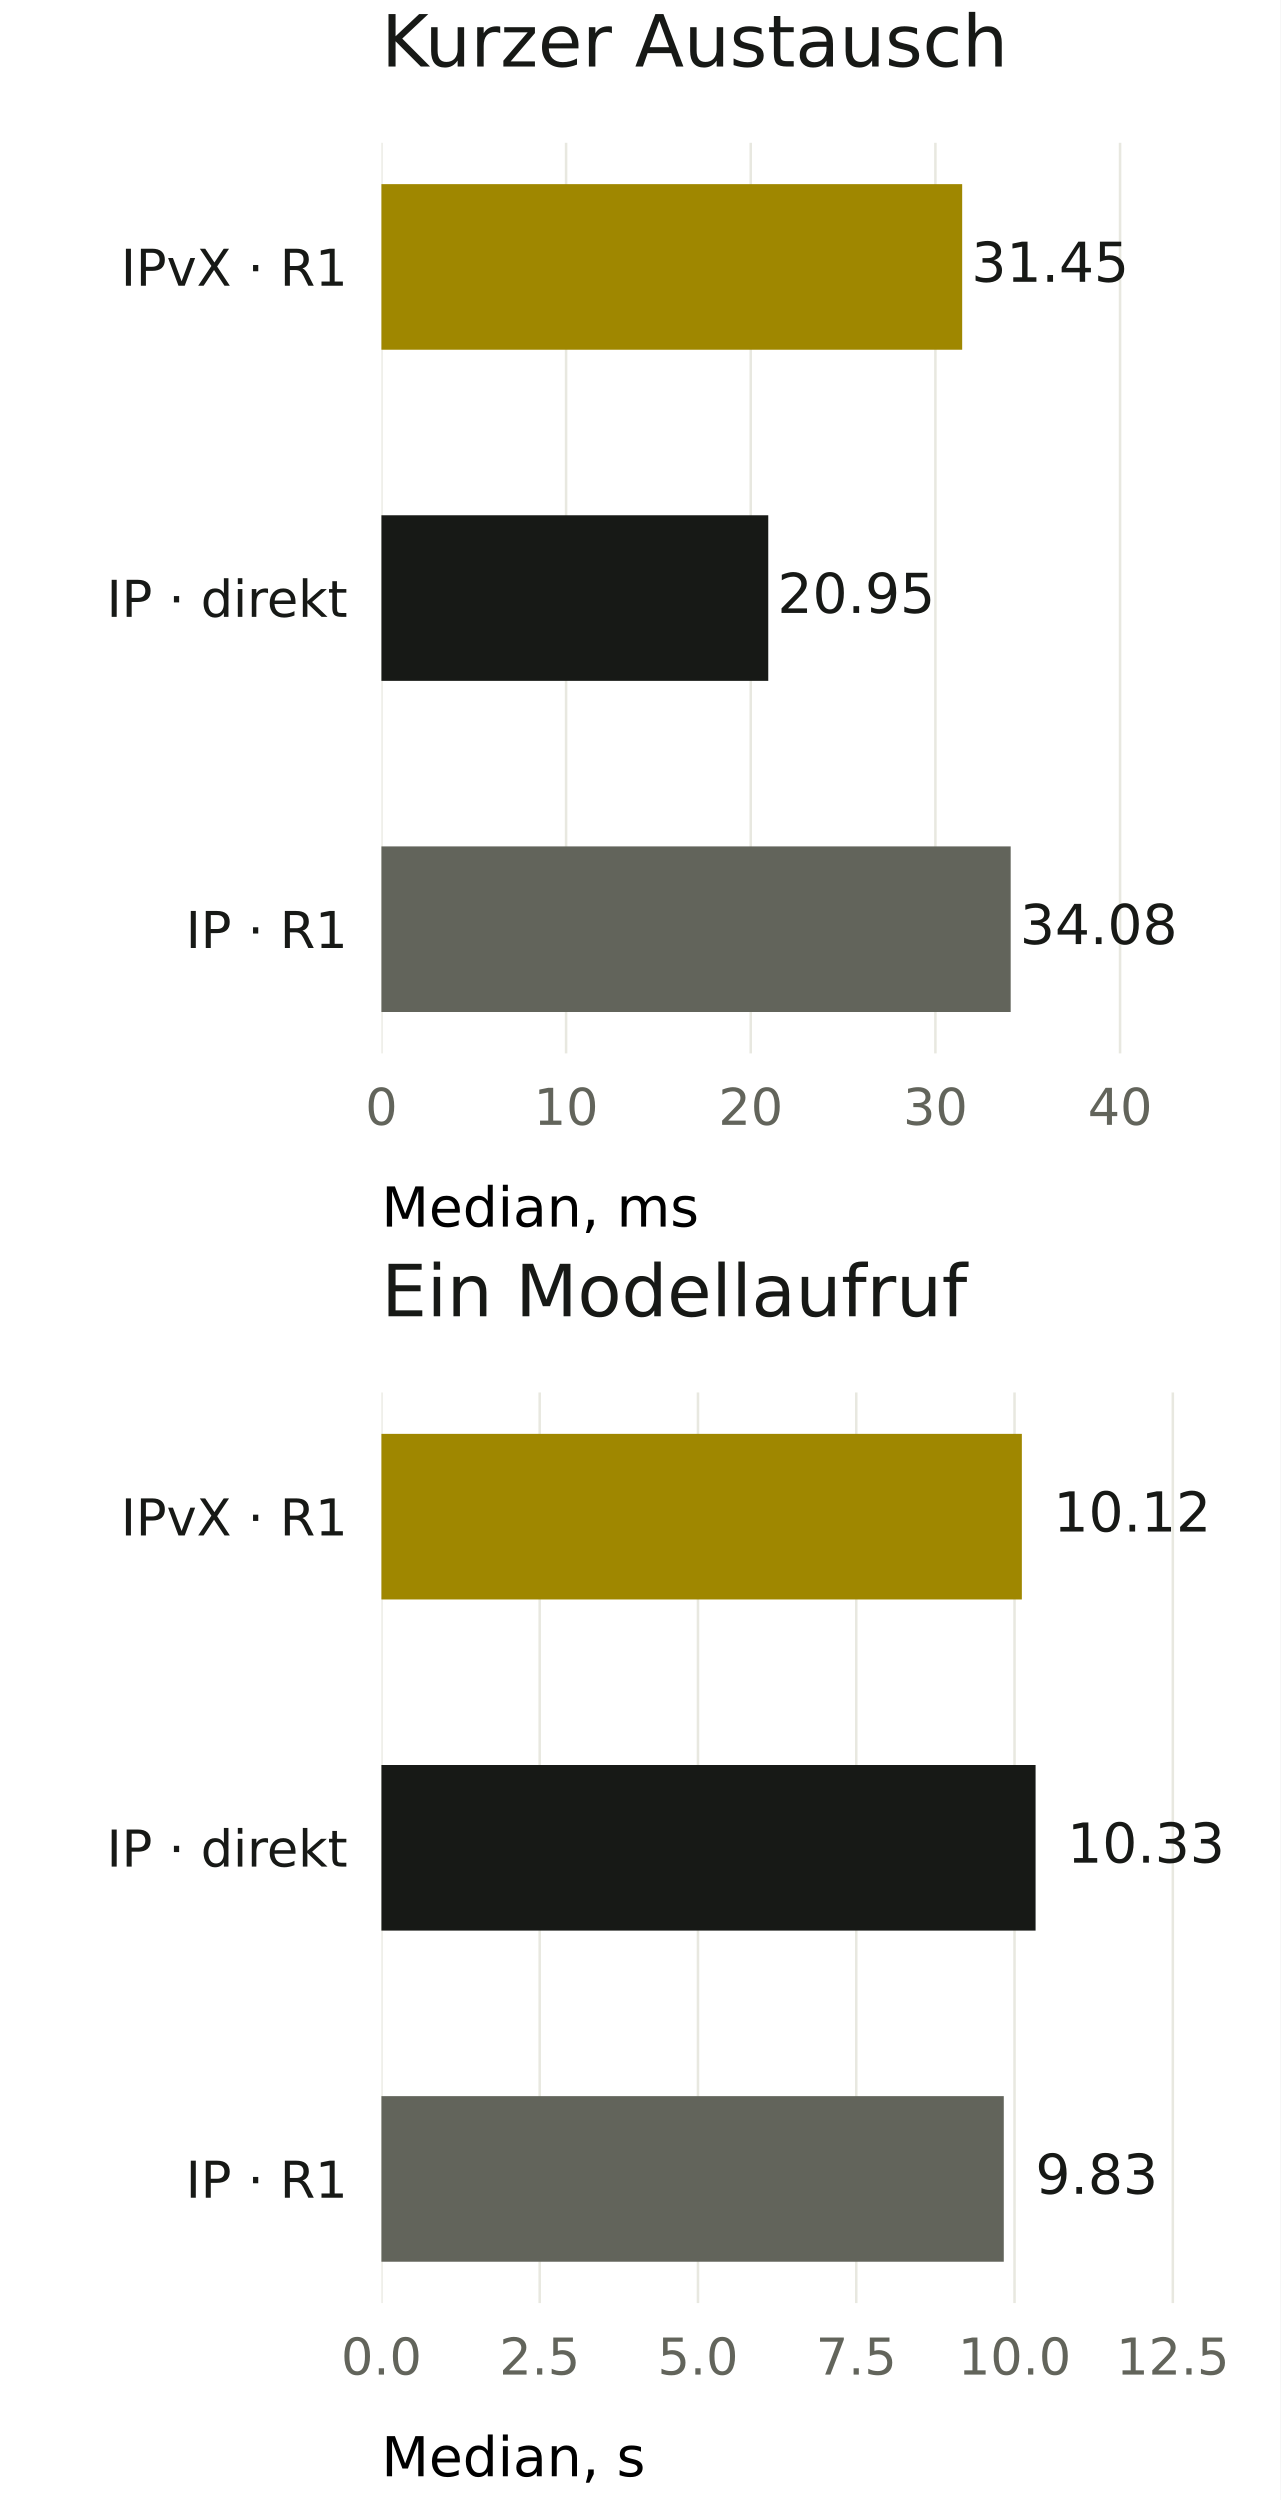
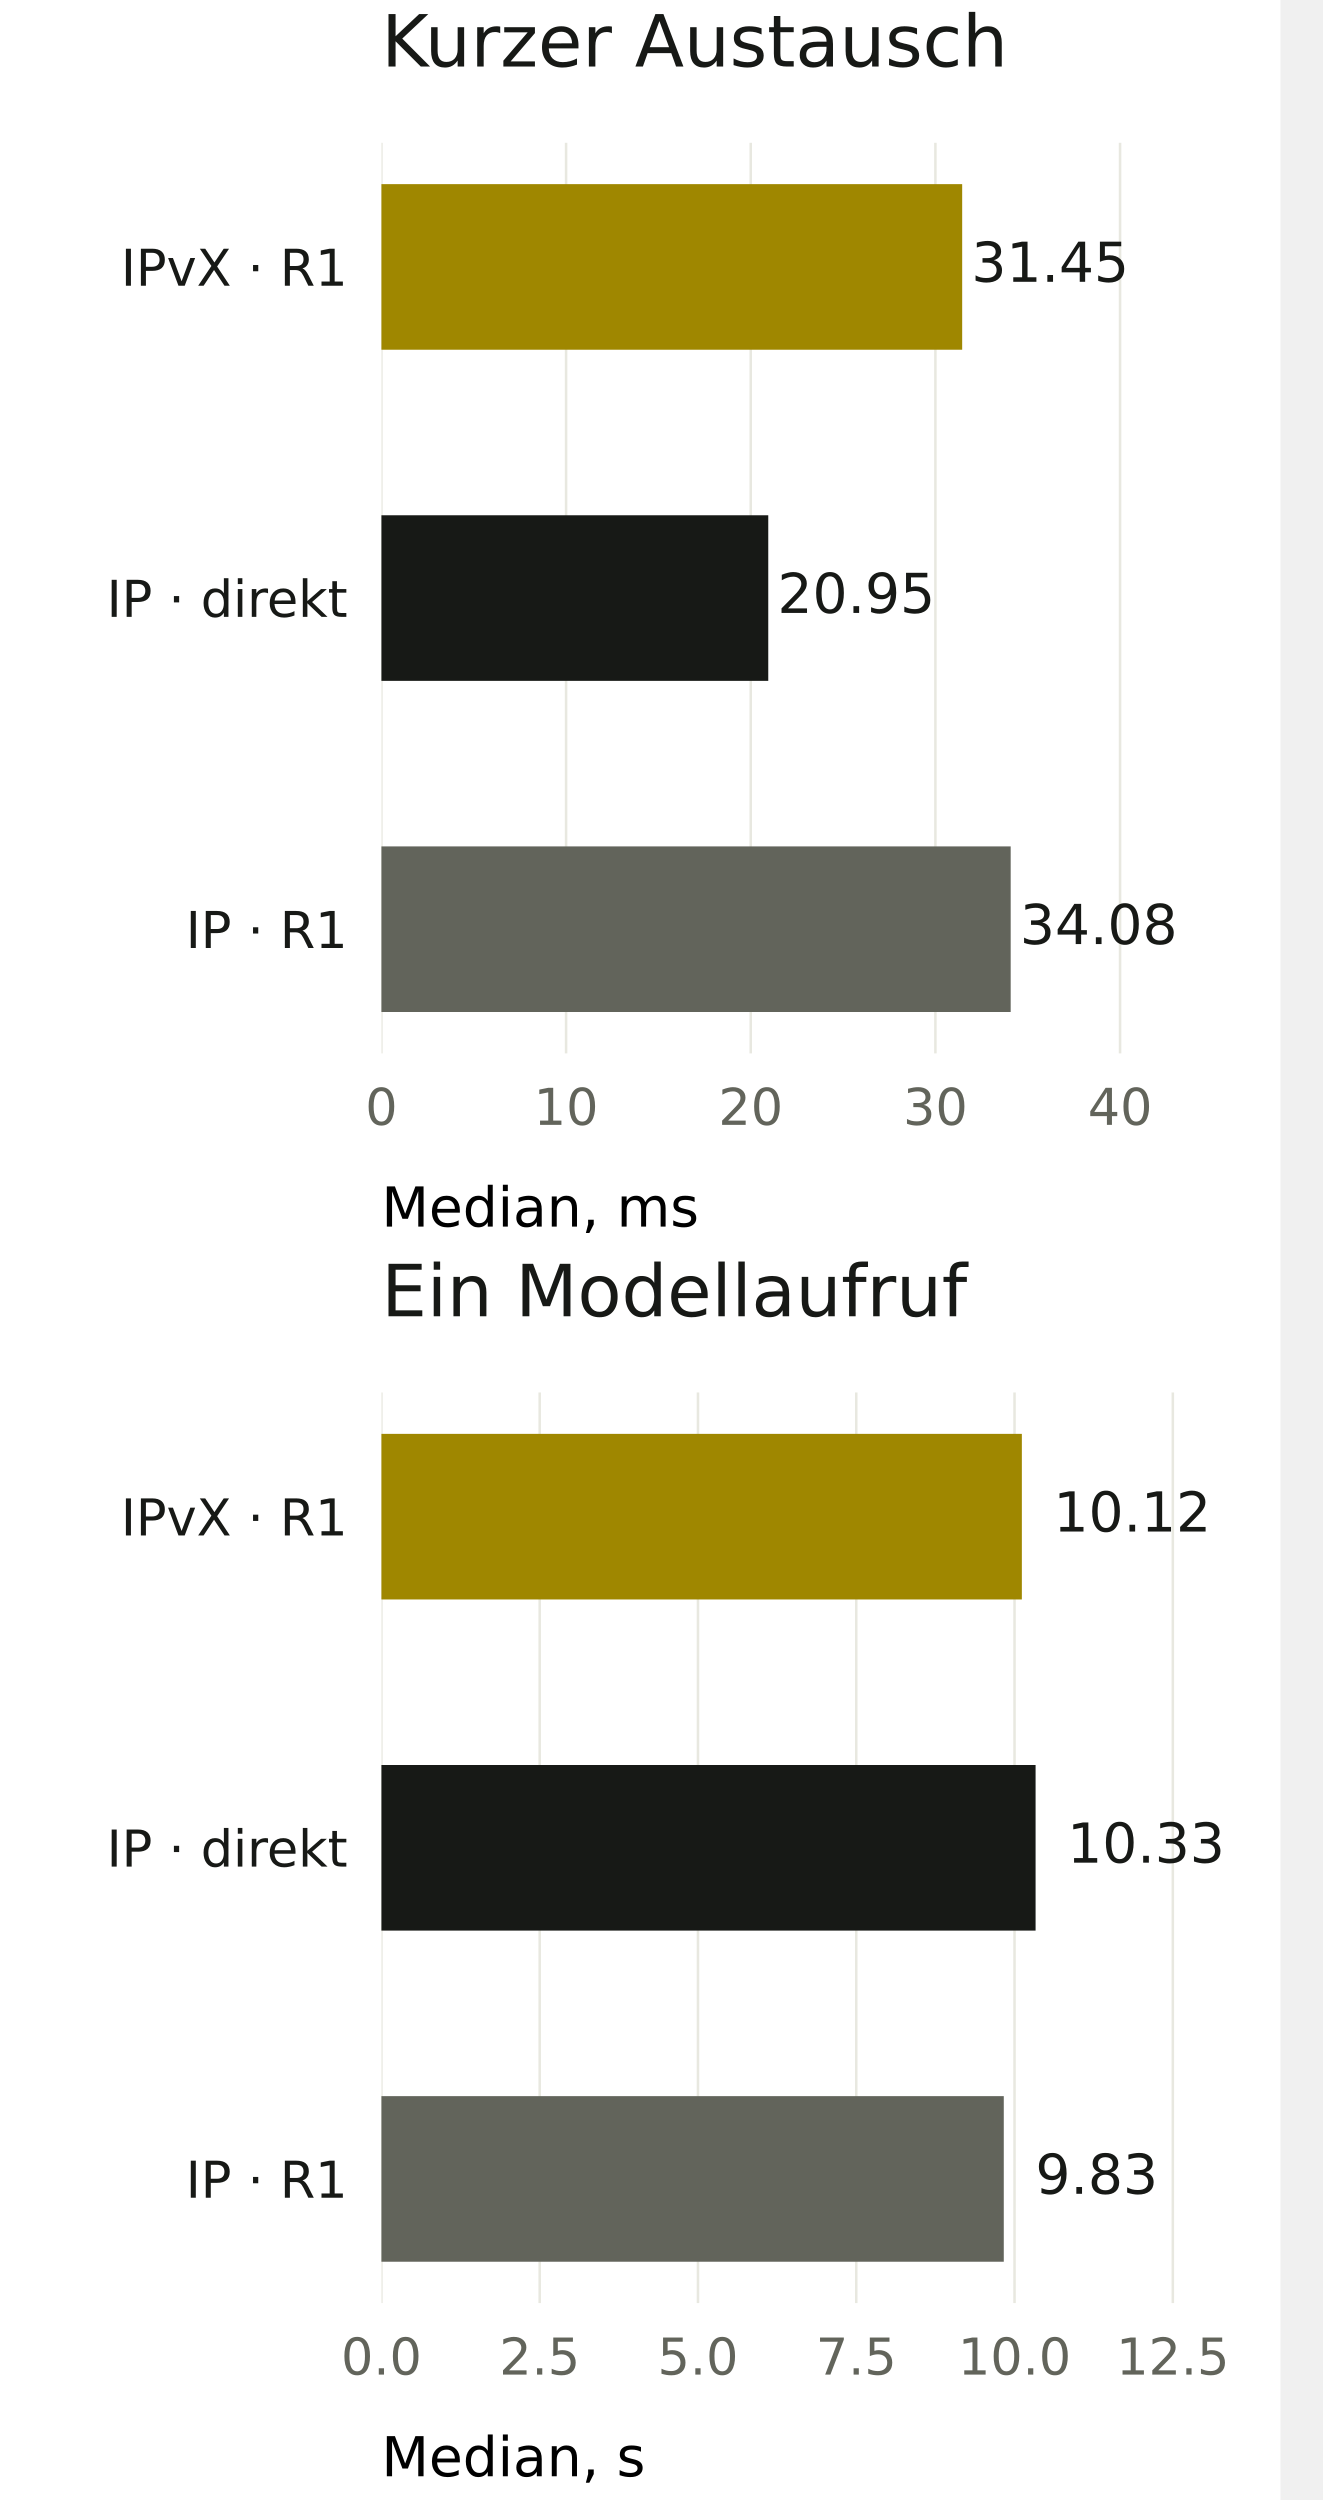
- <svg xmlns="http://www.w3.org/2000/svg" width="302.4pt" height="590.4pt" viewBox="0 0 302.4 590.4" version="1.1">
+ <svg xmlns="http://www.w3.org/2000/svg" width="312.4pt" height="590.4pt" viewBox="0 0 312.4 590.4" version="1.1">
  <defs>
    <style type="text/css">*{stroke-linejoin: round; stroke-linecap: butt}</style>
  </defs>
  <g id="figure_1">
    <g id="patch_1">
      <path d="M 0 590.4  L 302.4 590.4  L 302.4 0  L 0 0  z " style="fill: #ffffff" />
    </g>
    <g id="axes_1">
      <g id="patch_2">
        <path d="M 90.076 248.767  L 299.4 248.767  L 299.4 33.716  L 90.076 33.716  z " style="fill: #ffffff" />
      </g>
      <g id="matplotlib.axis_1">
        <g id="xtick_1">
          <g id="line2d_1">
            <path d="M 90.076 248.767  L 90.076 33.716  " clip-path="url(#peeba0c15c3)" style="fill: none; stroke: #e8e8e0; stroke-width: 0.6; stroke-linecap: square" />
          </g>
          <g id="line2d_2" />
          <g id="text_1">
            <text style="font-size: 12px; font-family: 'DejaVu Sans', 'Bitstream Vera Sans', 'Computer Modern Sans Serif', 'Lucida Grande', 'Verdana', 'Geneva', 'Lucid', 'Arial', 'Helvetica', 'Avant Garde', sans-serif; text-anchor: middle; fill: #62645b" x="90.076" y="265.647" transform="rotate(-0 90.07649 265.6475)">0</text>
          </g>
        </g>
        <g id="xtick_2">
          <g id="line2d_3">
            <path d="M 133.686 248.767  L 133.686 33.716  " clip-path="url(#peeba0c15c3)" style="fill: none; stroke: #e8e8e0; stroke-width: 0.6; stroke-linecap: square" />
          </g>
          <g id="line2d_4" />
          <g id="text_2">
            <text style="font-size: 12px; font-family: 'DejaVu Sans', 'Bitstream Vera Sans', 'Computer Modern Sans Serif', 'Lucida Grande', 'Verdana', 'Geneva', 'Lucid', 'Arial', 'Helvetica', 'Avant Garde', sans-serif; text-anchor: middle; fill: #62645b" x="133.686" y="265.647" transform="rotate(-0 133.6855 265.6475)">10</text>
          </g>
        </g>
        <g id="xtick_3">
          <g id="line2d_5">
            <path d="M 177.295 248.767  L 177.295 33.716  " clip-path="url(#peeba0c15c3)" style="fill: none; stroke: #e8e8e0; stroke-width: 0.6; stroke-linecap: square" />
          </g>
          <g id="line2d_6" />
          <g id="text_3">
            <text style="font-size: 12px; font-family: 'DejaVu Sans', 'Bitstream Vera Sans', 'Computer Modern Sans Serif', 'Lucida Grande', 'Verdana', 'Geneva', 'Lucid', 'Arial', 'Helvetica', 'Avant Garde', sans-serif; text-anchor: middle; fill: #62645b" x="177.295" y="265.647" transform="rotate(-0 177.2945 265.6475)">20</text>
          </g>
        </g>
        <g id="xtick_4">
          <g id="line2d_7">
            <path d="M 220.904 248.767  L 220.904 33.716  " clip-path="url(#peeba0c15c3)" style="fill: none; stroke: #e8e8e0; stroke-width: 0.6; stroke-linecap: square" />
          </g>
          <g id="line2d_8" />
          <g id="text_4">
            <text style="font-size: 12px; font-family: 'DejaVu Sans', 'Bitstream Vera Sans', 'Computer Modern Sans Serif', 'Lucida Grande', 'Verdana', 'Geneva', 'Lucid', 'Arial', 'Helvetica', 'Avant Garde', sans-serif; text-anchor: middle; fill: #62645b" x="220.904" y="265.647" transform="rotate(-0 220.9035 265.6475)">30</text>
          </g>
        </g>
        <g id="xtick_5">
          <g id="line2d_9">
            <path d="M 264.513 248.767  L 264.513 33.716  " clip-path="url(#peeba0c15c3)" style="fill: none; stroke: #e8e8e0; stroke-width: 0.6; stroke-linecap: square" />
          </g>
          <g id="line2d_10" />
          <g id="text_5">
            <text style="font-size: 12px; font-family: 'DejaVu Sans', 'Bitstream Vera Sans', 'Computer Modern Sans Serif', 'Lucida Grande', 'Verdana', 'Geneva', 'Lucid', 'Arial', 'Helvetica', 'Avant Garde', sans-serif; text-anchor: middle; fill: #62645b" x="264.513" y="265.647" transform="rotate(-0 264.5125 265.6475)">40</text>
          </g>
        </g>
        <g id="text_6">
          <text style="font-size: 13px; font-family: 'DejaVu Sans', 'Bitstream Vera Sans', 'Computer Modern Sans Serif', 'Lucida Grande', 'Verdana', 'Geneva', 'Lucid', 'Arial', 'Helvetica', 'Avant Garde', sans-serif; text-anchor: start" x="90.076" y="289.667" transform="rotate(-0 90.07649 289.6675)">Median, ms</text>
        </g>
      </g>
      <g id="matplotlib.axis_2">
        <g id="ytick_1">
          <g id="line2d_11" />
          <g id="text_7">
            <text style="font-size: 12px; font-family: 'DejaVu Sans', 'Bitstream Vera Sans', 'Computer Modern Sans Serif', 'Lucida Grande', 'Verdana', 'Geneva', 'Lucid', 'Arial', 'Helvetica', 'Avant Garde', sans-serif; text-anchor: end; fill: #171916" x="82.076" y="67.481" transform="rotate(-0 82.07649 67.48095)">IPvX · R1</text>
          </g>
        </g>
        <g id="ytick_2">
          <g id="line2d_12" />
          <g id="text_8">
            <text style="font-size: 12px; font-family: 'DejaVu Sans', 'Bitstream Vera Sans', 'Computer Modern Sans Serif', 'Lucida Grande', 'Verdana', 'Geneva', 'Lucid', 'Arial', 'Helvetica', 'Avant Garde', sans-serif; text-anchor: end; fill: #171916" x="82.076" y="145.682" transform="rotate(-0 82.07649 145.6816)">IP · direkt</text>
          </g>
        </g>
        <g id="ytick_3">
          <g id="line2d_13" />
          <g id="text_9">
            <text style="font-size: 12px; font-family: 'DejaVu Sans', 'Bitstream Vera Sans', 'Computer Modern Sans Serif', 'Lucida Grande', 'Verdana', 'Geneva', 'Lucid', 'Arial', 'Helvetica', 'Avant Garde', sans-serif; text-anchor: end; fill: #171916" x="82.076" y="223.882" transform="rotate(-0 82.07649 223.8823)">IP · R1</text>
          </g>
        </g>
      </g>
      <g id="patch_3">
        <path d="M 90.076 43.491  L 227.227 43.491  L 227.227 82.591  L 90.076 82.591  z " clip-path="url(#peeba0c15c3)" style="fill: #9f8700" />
      </g>
      <g id="patch_4">
        <path d="M 90.076 121.691  L 181.433 121.691  L 181.433 160.792  L 90.076 160.792  z " clip-path="url(#peeba0c15c3)" style="fill: #171916" />
      </g>
      <g id="patch_5">
        <path d="M 90.076 199.892  L 238.683 199.892  L 238.683 238.992  L 90.076 238.992  z " clip-path="url(#peeba0c15c3)" style="fill: #62645b" />
      </g>
      <g id="text_10">
        <text style="font-size: 13px; font-family: 'DejaVu Sans', 'Bitstream Vera Sans', 'Computer Modern Sans Serif', 'Lucida Grande', 'Verdana', 'Geneva', 'Lucid', 'Arial', 'Helvetica', 'Avant Garde', sans-serif; text-anchor: start; fill: #171916" x="229.407" y="66.551" transform="rotate(-0 229.4073 66.55095)">31.45</text>
      </g>
      <g id="text_11">
        <text style="font-size: 13px; font-family: 'DejaVu Sans', 'Bitstream Vera Sans', 'Computer Modern Sans Serif', 'Lucida Grande', 'Verdana', 'Geneva', 'Lucid', 'Arial', 'Helvetica', 'Avant Garde', sans-serif; text-anchor: start; fill: #171916" x="183.613" y="144.752" transform="rotate(-0 183.6135 144.7516)">20.95</text>
      </g>
      <g id="text_12">
        <text style="font-size: 13px; font-family: 'DejaVu Sans', 'Bitstream Vera Sans', 'Computer Modern Sans Serif', 'Lucida Grande', 'Verdana', 'Geneva', 'Lucid', 'Arial', 'Helvetica', 'Avant Garde', sans-serif; text-anchor: start; fill: #171916" x="240.863" y="222.952" transform="rotate(-0 240.8634 222.9523)">34.08</text>
      </g>
      <g id="text_13">
        <text style="font-size: 17px; font-family: 'DejaVu Sans', 'Bitstream Vera Sans', 'Computer Modern Sans Serif', 'Lucida Grande', 'Verdana', 'Geneva', 'Lucid', 'Arial', 'Helvetica', 'Avant Garde', sans-serif; text-anchor: start; fill: #171916" x="90.076" y="15.716" transform="rotate(-0 90.07649 15.71571)">Kurzer Austausch</text>
      </g>
    </g>
    <g id="axes_2">
      <g id="patch_6">
        <path d="M 90.076 543.9  L 299.4 543.9  L 299.4 328.848  L 90.076 328.848  z " style="fill: #ffffff" />
      </g>
      <g id="matplotlib.axis_3">
        <g id="xtick_6">
          <g id="line2d_14">
            <path d="M 90.076 543.9  L 90.076 328.848  " clip-path="url(#p1dc3ee6f85)" style="fill: none; stroke: #e8e8e0; stroke-width: 0.6; stroke-linecap: square" />
          </g>
          <g id="line2d_15" />
          <g id="text_14">
            <text style="font-size: 12px; font-family: 'DejaVu Sans', 'Bitstream Vera Sans', 'Computer Modern Sans Serif', 'Lucida Grande', 'Verdana', 'Geneva', 'Lucid', 'Arial', 'Helvetica', 'Avant Garde', sans-serif; text-anchor: middle; fill: #62645b" x="90.076" y="560.78" transform="rotate(-0 90.07649 560.7798)">0.0</text>
          </g>
        </g>
        <g id="xtick_7">
          <g id="line2d_16">
            <path d="M 127.456 543.9  L 127.456 328.848  " clip-path="url(#p1dc3ee6f85)" style="fill: none; stroke: #e8e8e0; stroke-width: 0.6; stroke-linecap: square" />
          </g>
          <g id="line2d_17" />
          <g id="text_15">
            <text style="font-size: 12px; font-family: 'DejaVu Sans', 'Bitstream Vera Sans', 'Computer Modern Sans Serif', 'Lucida Grande', 'Verdana', 'Geneva', 'Lucid', 'Arial', 'Helvetica', 'Avant Garde', sans-serif; text-anchor: middle; fill: #62645b" x="127.456" y="560.78" transform="rotate(-0 127.4556 560.7798)">2.5</text>
          </g>
        </g>
        <g id="xtick_8">
          <g id="line2d_18">
            <path d="M 164.835 543.9  L 164.835 328.848  " clip-path="url(#p1dc3ee6f85)" style="fill: none; stroke: #e8e8e0; stroke-width: 0.6; stroke-linecap: square" />
          </g>
          <g id="line2d_19" />
          <g id="text_16">
            <text style="font-size: 12px; font-family: 'DejaVu Sans', 'Bitstream Vera Sans', 'Computer Modern Sans Serif', 'Lucida Grande', 'Verdana', 'Geneva', 'Lucid', 'Arial', 'Helvetica', 'Avant Garde', sans-serif; text-anchor: middle; fill: #62645b" x="164.835" y="560.78" transform="rotate(-0 164.8348 560.7798)">5.0</text>
          </g>
        </g>
        <g id="xtick_9">
          <g id="line2d_20">
            <path d="M 202.214 543.9  L 202.214 328.848  " clip-path="url(#p1dc3ee6f85)" style="fill: none; stroke: #e8e8e0; stroke-width: 0.6; stroke-linecap: square" />
          </g>
          <g id="line2d_21" />
          <g id="text_17">
            <text style="font-size: 12px; font-family: 'DejaVu Sans', 'Bitstream Vera Sans', 'Computer Modern Sans Serif', 'Lucida Grande', 'Verdana', 'Geneva', 'Lucid', 'Arial', 'Helvetica', 'Avant Garde', sans-serif; text-anchor: middle; fill: #62645b" x="202.214" y="560.78" transform="rotate(-0 202.214 560.7798)">7.5</text>
          </g>
        </g>
        <g id="xtick_10">
          <g id="line2d_22">
            <path d="M 239.593 543.9  L 239.593 328.848  " clip-path="url(#p1dc3ee6f85)" style="fill: none; stroke: #e8e8e0; stroke-width: 0.6; stroke-linecap: square" />
          </g>
          <g id="line2d_23" />
          <g id="text_18">
            <text style="font-size: 12px; font-family: 'DejaVu Sans', 'Bitstream Vera Sans', 'Computer Modern Sans Serif', 'Lucida Grande', 'Verdana', 'Geneva', 'Lucid', 'Arial', 'Helvetica', 'Avant Garde', sans-serif; text-anchor: middle; fill: #62645b" x="239.593" y="560.78" transform="rotate(-0 239.5931 560.7798)">10.0</text>
          </g>
        </g>
        <g id="xtick_11">
          <g id="line2d_24">
            <path d="M 276.972 543.9  L 276.972 328.848  " clip-path="url(#p1dc3ee6f85)" style="fill: none; stroke: #e8e8e0; stroke-width: 0.6; stroke-linecap: square" />
          </g>
          <g id="line2d_25" />
          <g id="text_19">
            <text style="font-size: 12px; font-family: 'DejaVu Sans', 'Bitstream Vera Sans', 'Computer Modern Sans Serif', 'Lucida Grande', 'Verdana', 'Geneva', 'Lucid', 'Arial', 'Helvetica', 'Avant Garde', sans-serif; text-anchor: middle; fill: #62645b" x="276.972" y="560.78" transform="rotate(-0 276.9723 560.7798)">12.5</text>
          </g>
        </g>
        <g id="text_20">
          <text style="font-size: 13px; font-family: 'DejaVu Sans', 'Bitstream Vera Sans', 'Computer Modern Sans Serif', 'Lucida Grande', 'Verdana', 'Geneva', 'Lucid', 'Arial', 'Helvetica', 'Avant Garde', sans-serif; text-anchor: start" x="90.076" y="584.8" transform="rotate(-0 90.07649 584.7998)">Median, s</text>
        </g>
      </g>
      <g id="matplotlib.axis_4">
        <g id="ytick_4">
          <g id="line2d_26" />
          <g id="text_21">
            <text style="font-size: 12px; font-family: 'DejaVu Sans', 'Bitstream Vera Sans', 'Computer Modern Sans Serif', 'Lucida Grande', 'Verdana', 'Geneva', 'Lucid', 'Arial', 'Helvetica', 'Avant Garde', sans-serif; text-anchor: end; fill: #171916" x="82.076" y="362.613" transform="rotate(-0 82.07649 362.6132)">IPvX · R1</text>
          </g>
        </g>
        <g id="ytick_5">
          <g id="line2d_27" />
          <g id="text_22">
            <text style="font-size: 12px; font-family: 'DejaVu Sans', 'Bitstream Vera Sans', 'Computer Modern Sans Serif', 'Lucida Grande', 'Verdana', 'Geneva', 'Lucid', 'Arial', 'Helvetica', 'Avant Garde', sans-serif; text-anchor: end; fill: #171916" x="82.076" y="440.814" transform="rotate(-0 82.07649 440.8139)">IP · direkt</text>
          </g>
        </g>
        <g id="ytick_6">
          <g id="line2d_28" />
          <g id="text_23">
            <text style="font-size: 12px; font-family: 'DejaVu Sans', 'Bitstream Vera Sans', 'Computer Modern Sans Serif', 'Lucida Grande', 'Verdana', 'Geneva', 'Lucid', 'Arial', 'Helvetica', 'Avant Garde', sans-serif; text-anchor: end; fill: #171916" x="82.076" y="519.015" transform="rotate(-0 82.07649 519.0145)">IP · R1</text>
          </g>
        </g>
      </g>
      <g id="patch_7">
        <path d="M 90.076 338.623  L 241.321 338.623  L 241.321 377.723  L 90.076 377.723  z " clip-path="url(#p1dc3ee6f85)" style="fill: #9f8700" />
      </g>
      <g id="patch_8">
        <path d="M 90.076 416.824  L 244.564 416.824  L 244.564 455.924  L 90.076 455.924  z " clip-path="url(#p1dc3ee6f85)" style="fill: #171916" />
      </g>
      <g id="patch_9">
        <path d="M 90.076 495.024  L 237.053 495.024  L 237.053 534.125  L 90.076 534.125  z " clip-path="url(#p1dc3ee6f85)" style="fill: #62645b" />
      </g>
      <g id="text_24">
        <text style="font-size: 13px; font-family: 'DejaVu Sans', 'Bitstream Vera Sans', 'Computer Modern Sans Serif', 'Lucida Grande', 'Verdana', 'Geneva', 'Lucid', 'Arial', 'Helvetica', 'Avant Garde', sans-serif; text-anchor: start; fill: #171916" x="248.797" y="361.683" transform="rotate(-0 248.7968 361.6832)">10.12</text>
      </g>
      <g id="text_25">
        <text style="font-size: 13px; font-family: 'DejaVu Sans', 'Bitstream Vera Sans', 'Computer Modern Sans Serif', 'Lucida Grande', 'Verdana', 'Geneva', 'Lucid', 'Arial', 'Helvetica', 'Avant Garde', sans-serif; text-anchor: start; fill: #171916" x="252.04" y="439.884" transform="rotate(-0 252.0397 439.8839)">10.33</text>
      </g>
      <g id="text_26">
        <text style="font-size: 13px; font-family: 'DejaVu Sans', 'Bitstream Vera Sans', 'Computer Modern Sans Serif', 'Lucida Grande', 'Verdana', 'Geneva', 'Lucid', 'Arial', 'Helvetica', 'Avant Garde', sans-serif; text-anchor: start; fill: #171916" x="244.529" y="518.085" transform="rotate(-0 244.5289 518.0845)">9.83</text>
      </g>
      <g id="text_27">
        <text style="font-size: 17px; font-family: 'DejaVu Sans', 'Bitstream Vera Sans', 'Computer Modern Sans Serif', 'Lucida Grande', 'Verdana', 'Geneva', 'Lucid', 'Arial', 'Helvetica', 'Avant Garde', sans-serif; text-anchor: start; fill: #171916" x="90.076" y="310.848" transform="rotate(-0 90.07649 310.848)">Ein Modellaufruf</text>
      </g>
    </g>
  </g>
  <defs>
    <clipPath id="peeba0c15c3">
      <rect x="90.076" y="33.716" width="209.323" height="215.052" />
    </clipPath>
    <clipPath id="p1dc3ee6f85">
      <rect x="90.076" y="328.848" width="209.323" height="215.052" />
    </clipPath>
  </defs>
</svg>
